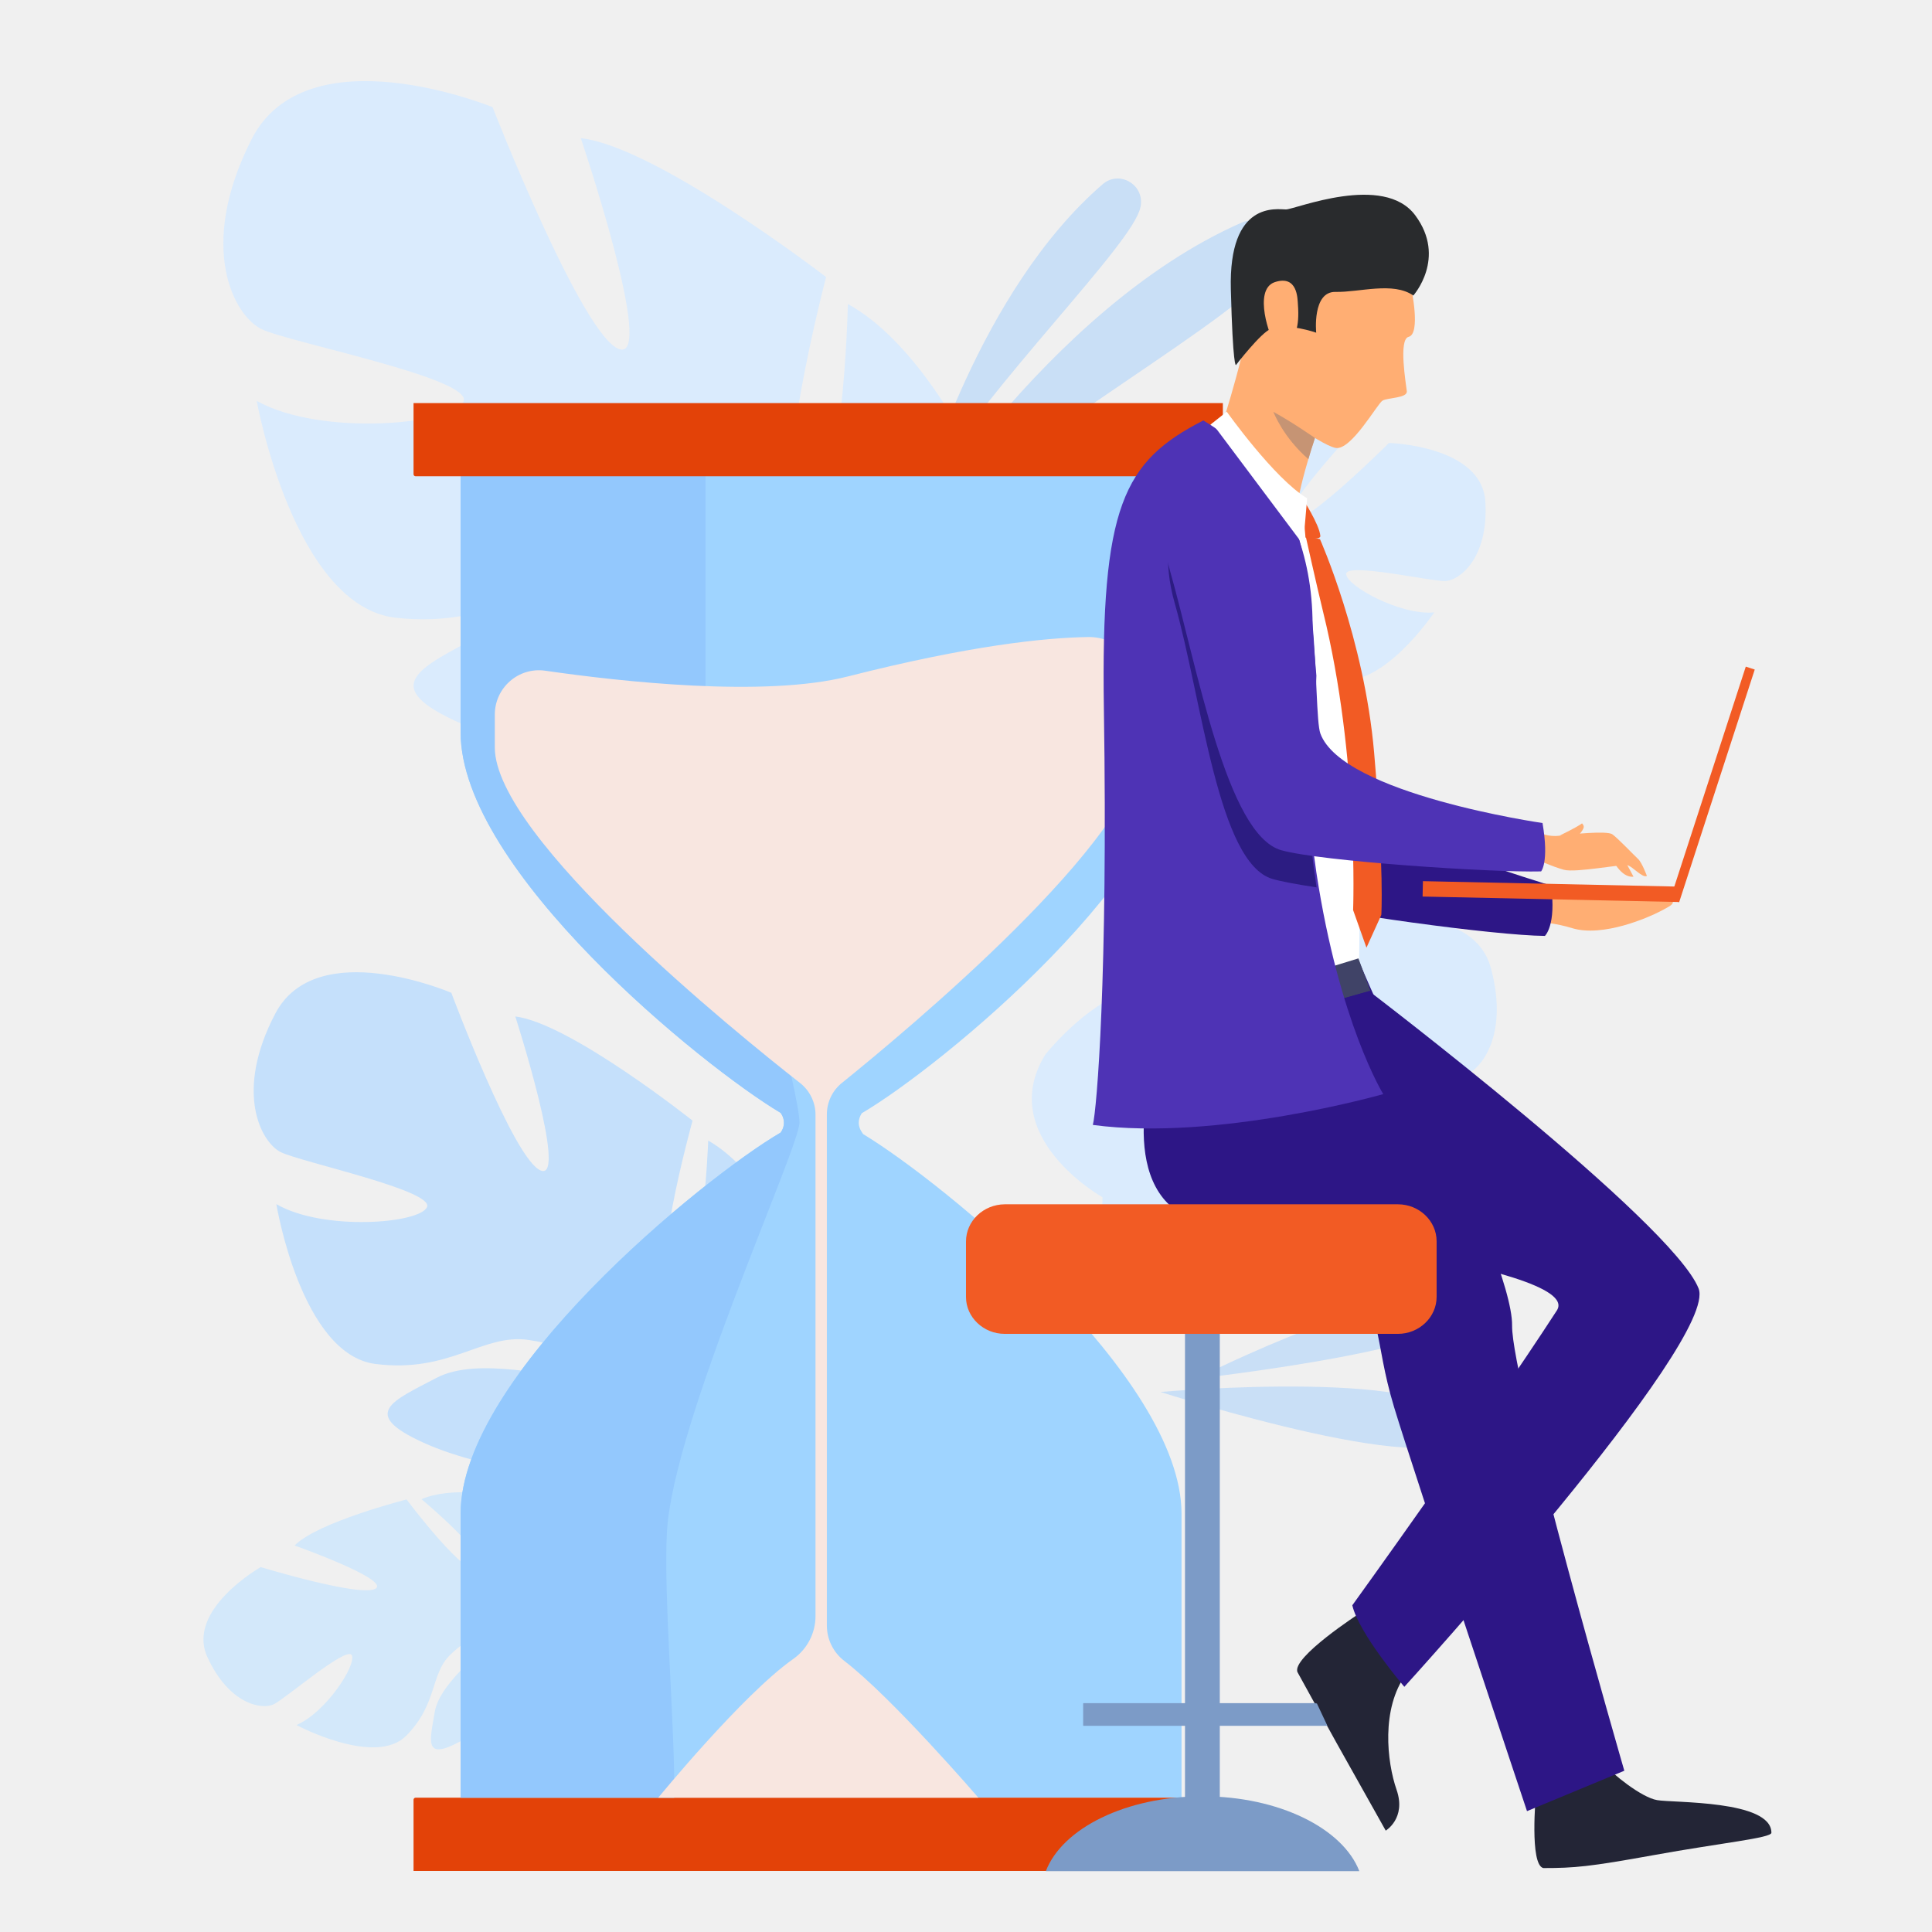
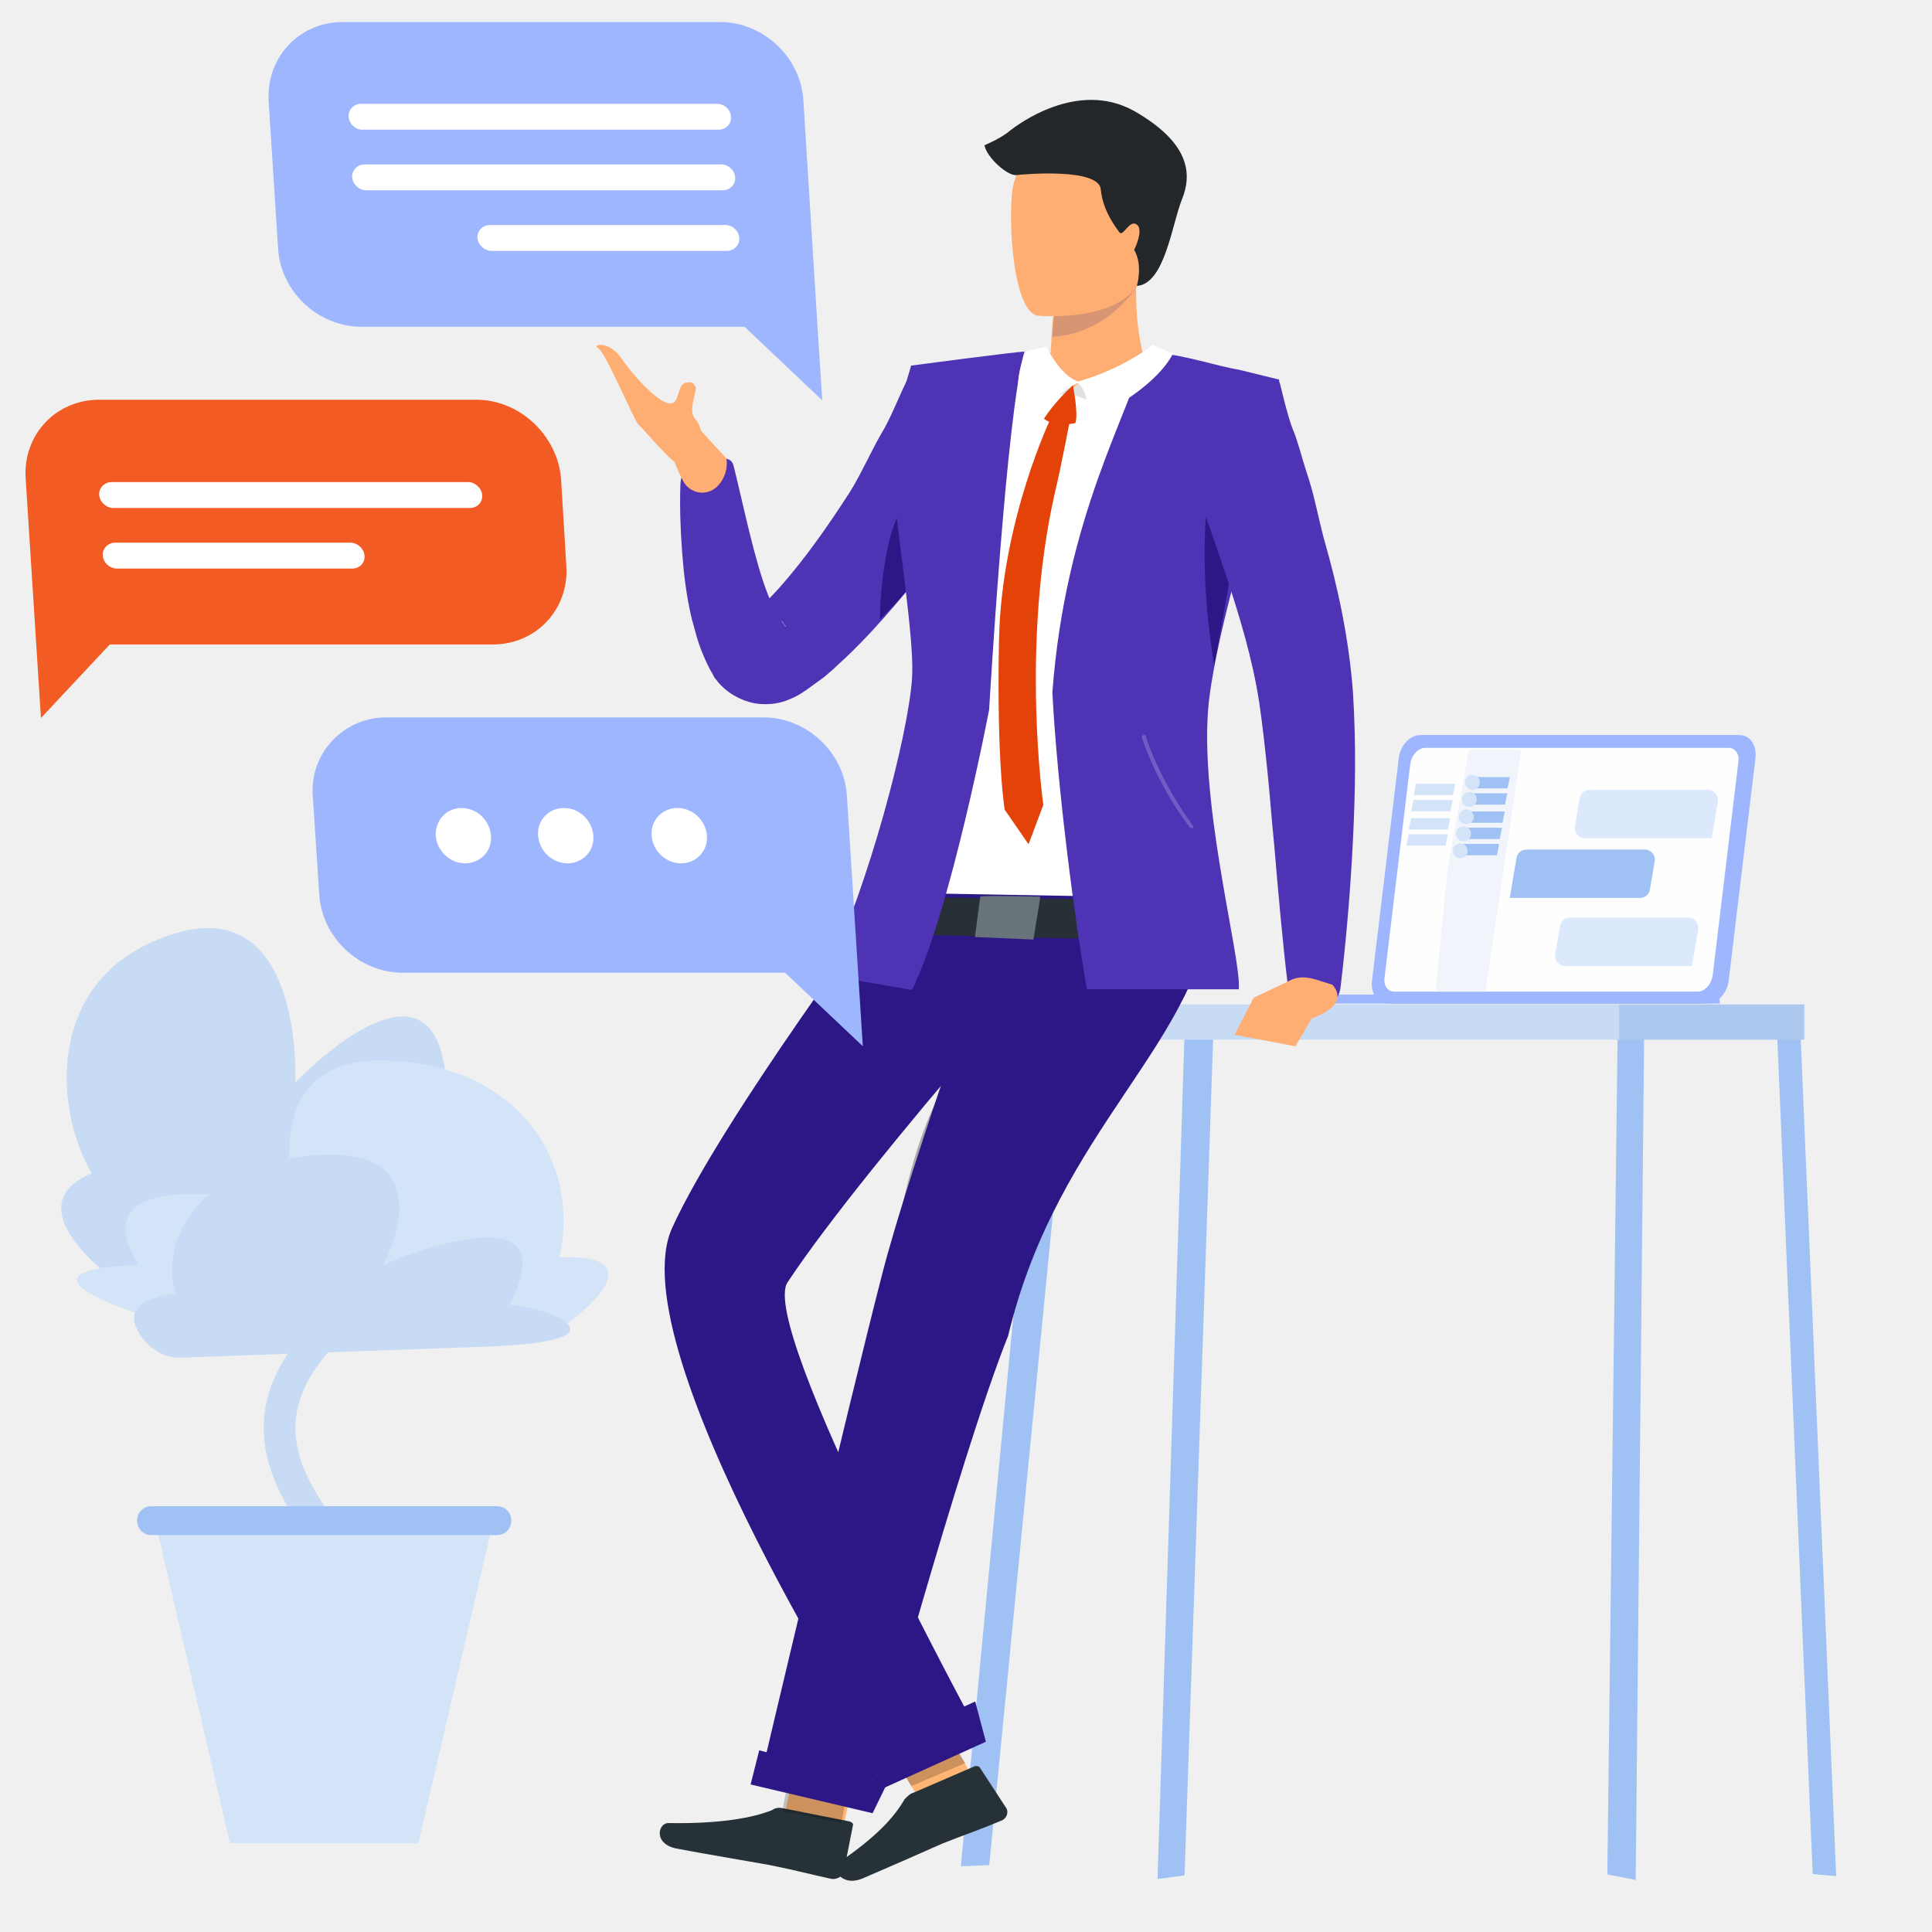
<svg xmlns="http://www.w3.org/2000/svg" width="193" height="193" viewBox="0 0 193 193" fill="none">
-   <path d="M148.384 50.14C148.066 44.495 138.749 44.252 138.749 44.252C138.749 44.252 130.691 52.312 128.873 52.158C127.055 52.005 134.428 43.92 134.428 43.92C131.059 42.86 121.424 45.236 121.424 45.236C121.424 45.236 119.683 56.258 117.954 55.658C116.226 55.058 119.988 45.976 119.988 45.976C116.454 46.27 112.539 49.514 112.539 49.514C107.328 55.032 114.649 61.47 114.649 61.47C114.649 61.47 113.963 65.276 110.722 69.121C110.722 69.121 110.023 69.81 109.209 71.062L110.112 71.254C110.239 71.024 110.366 70.807 110.506 70.602C110.506 70.602 110.506 70.602 110.506 70.59C110.595 70.462 110.734 70.283 110.887 70.066C111.281 69.581 111.548 69.223 111.726 68.955C112.921 67.422 114.573 65.455 115.476 65.148C115.476 65.148 115.399 64.982 115.374 64.689C115.412 64.829 115.437 64.982 115.476 65.148C116.327 68.814 123.966 71.024 128.466 71.049C132.978 71.075 131.351 69.453 129.445 66.975C127.538 64.497 122.556 63.986 121.272 62.9C120.001 61.815 122.263 61.483 125.098 62.313C127.932 63.143 128.758 66.349 133.322 67.779C137.885 69.21 143.274 61.176 143.274 61.176C139.855 61.495 134.466 58.494 134.478 57.331C134.491 56.169 142.995 58.098 144.393 58.047C145.804 57.97 148.702 55.786 148.384 50.14Z" fill="#DAEBFD" />
-   <path opacity="0.5" d="M92.15 49.307C92.15 49.307 97.769 29.075 110.162 18.397C111.814 16.979 114.318 18.435 113.95 20.581C113.95 20.619 113.937 20.657 113.924 20.696C113.225 24.349 99.078 38.041 92.15 49.307Z" fill="#A2CDFC" />
-   <path opacity="0.5" d="M89.965 55.016C89.965 55.016 104.391 30.876 124.03 22.241C125.225 21.718 126.661 22.19 127.233 23.378C127.602 24.144 127.652 25.268 126.852 26.891C124.742 31.208 102.447 43.367 89.965 55.016Z" fill="#A2CDFC" />
-   <path opacity="0.5" d="M119.489 137.725C119.489 137.725 141.39 126.689 145.355 130.534C149.309 134.378 119.489 137.725 119.489 137.725Z" fill="#A2CDFC" />
-   <path opacity="0.5" d="M115.93 139.053C115.93 139.053 145.254 136.46 145.711 142.604C146.169 148.735 115.93 139.053 115.93 139.053Z" fill="#A2CDFC" />
-   <path d="M25.118 13.937C30.628 3.079 49.205 10.704 49.205 10.704C49.205 10.704 58.142 33.59 61.852 34.873C65.576 36.146 58.021 13.802 58.021 13.802C65.573 14.631 82.524 27.675 82.524 27.675C82.524 27.675 76.435 50.931 80.35 51.239C84.263 51.559 84.698 30.371 84.698 30.371C91.405 34.029 96.348 43.807 96.348 43.807C101.856 59.222 81.861 65.558 81.861 65.558C81.861 65.558 79.927 73.656 82.984 84.056C82.984 84.056 83.756 86.013 84.297 89.189L82.341 88.777C82.289 88.213 82.22 87.672 82.124 87.139L82.126 87.127C82.128 87.114 82.128 87.114 82.117 87.1C82.041 86.764 81.948 86.297 81.82 85.721C81.471 84.425 81.248 83.472 81.124 82.792C80.103 78.74 78.527 73.397 77.017 72.034C77.017 72.034 77.303 71.769 77.621 71.224C77.427 71.478 77.228 71.757 77.017 72.034C72.182 78.537 55.222 76.236 46.306 72.385C37.392 68.522 42 66.728 47.915 63.498C53.83 60.268 64.091 63.581 67.536 62.547C70.994 61.515 66.801 58.889 60.495 58.074C54.188 57.26 49.793 62.85 39.56 61.714C29.341 60.58 25.644 40.047 25.644 40.047C32.115 43.654 45.323 42.402 46.304 40.1C47.285 37.798 28.857 34.205 26.144 32.885C23.437 31.605 19.621 24.796 25.118 13.937Z" fill="#DAEBFD" />
-   <path d="M148.939 96.724C147.083 89.814 135.478 91.972 135.478 91.972C135.478 91.972 127.598 104.056 125.31 104.349C123.022 104.643 130.038 92.688 130.038 92.688C125.602 92.254 114.289 97.72 114.289 97.72C114.289 97.72 115.001 111.821 112.713 111.54C110.425 111.247 112.713 99.023 112.713 99.023C108.417 100.313 104.413 105.358 104.413 105.358C99.392 113.558 110.133 119.6 110.133 119.6C110.133 119.6 110.273 124.492 107.273 130.099C107.273 130.099 106.599 131.134 105.9 132.896H107.07C107.171 132.577 107.273 132.271 107.387 131.977V131.964C107.464 131.785 107.578 131.53 107.731 131.21C108.086 130.508 108.328 129.984 108.48 129.614C109.548 127.404 111.099 124.53 112.129 123.917C112.129 123.917 112.001 123.738 111.874 123.381C111.951 123.547 112.04 123.738 112.129 123.917C114.137 128.234 124.153 128.95 129.746 127.8C135.326 126.651 132.898 125.067 129.886 122.499C126.873 119.932 120.581 120.609 118.713 119.6C116.857 118.591 119.577 117.582 123.301 117.876C127.026 118.169 128.881 121.899 134.906 122.487C140.919 123.061 145.507 111.694 145.507 111.694C141.351 112.984 133.902 110.685 133.623 109.241C133.33 107.798 144.363 107.951 146.079 107.517C147.795 107.083 150.795 103.634 148.939 96.724Z" fill="#DAEBFD" />
-   <path d="M27.505 101.245C31.636 93.39 45.085 99.176 45.085 99.176C45.085 99.176 51.351 115.959 54.046 116.943C56.74 117.914 51.478 101.539 51.478 101.539C56.969 102.229 69.184 111.949 69.184 111.949C69.184 111.949 64.494 128.822 67.354 129.103C70.201 129.384 70.748 113.941 70.748 113.941C75.603 116.688 79.086 123.879 79.086 123.879C82.938 135.183 68.295 139.564 68.295 139.564C68.295 139.564 66.795 145.452 68.918 153.064C68.918 153.064 69.464 154.508 69.82 156.82L68.396 156.5C68.371 156.092 68.32 155.696 68.257 155.312C68.257 155.312 68.257 155.312 68.257 155.3V155.287C68.206 155.044 68.142 154.699 68.053 154.278C67.812 153.333 67.659 152.63 67.57 152.132C66.871 149.169 65.778 145.26 64.698 144.238C64.698 144.238 64.901 144.047 65.142 143.651C65.002 143.842 64.85 144.034 64.698 144.238C61.1 148.913 48.771 147.048 42.314 144.124C35.869 141.199 39.238 139.947 43.572 137.66C47.906 135.374 55.355 137.916 57.884 137.201C60.414 136.485 57.389 134.531 52.8 133.854C48.211 133.19 44.945 137.201 37.509 136.255C30.073 135.31 27.607 120.289 27.607 120.289C32.285 122.997 41.919 122.244 42.657 120.583C43.394 118.923 30.009 116.074 28.039 115.091C26.082 114.107 23.374 109.1 27.505 101.245Z" fill="#C5E0FB" />
-   <path d="M20.724 165.552C18.538 160.801 26.05 156.547 26.05 156.547C26.05 156.547 36.117 159.613 37.528 158.693C38.952 157.773 29.431 154.389 29.431 154.389C31.719 152.051 40.617 149.79 40.617 149.79C40.617 149.79 46.794 158.042 47.951 156.79C49.108 155.551 42.104 149.765 42.104 149.765C45.117 148.462 49.718 149.394 49.718 149.394C56.353 151.63 53.163 160.085 53.163 160.085C53.163 160.085 55.362 162.895 59.67 164.632C59.67 164.632 60.535 164.888 61.742 165.552L61.081 166.101C60.878 165.974 60.675 165.846 60.471 165.744C60.471 165.744 60.471 165.744 60.459 165.744C60.331 165.68 60.141 165.59 59.912 165.475C59.378 165.245 59.01 165.067 58.743 164.939C57.116 164.211 54.904 163.317 54.04 163.47C54.04 163.47 54.027 163.304 53.925 163.049C53.963 163.176 54.002 163.317 54.04 163.47C54.929 166.842 49.642 171.964 45.981 173.957C42.307 175.949 42.943 173.905 43.426 171.044C43.909 168.183 47.76 165.59 48.332 164.147C48.904 162.704 46.909 163.419 44.951 165.335C42.994 167.251 43.706 170.227 40.592 173.382C37.49 176.537 29.609 172.322 29.609 172.322C32.545 171.095 35.647 166.293 35.139 165.348C34.63 164.402 28.516 169.69 27.347 170.252C26.203 170.814 22.911 170.303 20.724 165.552Z" fill="#D3E8FA" />
-   <path d="M86.099 111.2C85.972 111.373 85.456 112.202 86.121 113.135C86.167 113.193 86.19 113.239 86.213 113.285C94.171 118.09 118.032 137.516 118.032 151.216V179.583H46.013V151.204C46.013 137.424 70.195 117.687 77.98 113.135C78.233 112.79 78.313 112.444 78.313 112.156C78.313 111.568 77.98 111.165 77.98 111.165C70.183 106.522 46.013 86.923 46.013 73.142V44.775H118.021V73.154C118.021 86.923 93.918 106.614 86.099 111.2Z" fill="#9FD4FF" />
-   <path d="M122.159 186.9H41.311V179.791C41.311 179.676 41.403 179.583 41.517 179.583H121.976C122.079 179.583 122.171 179.676 122.171 179.779V186.9H122.159Z" fill="#E34208" />
-   <path d="M66.629 152.967C66.262 159.316 67.466 173.016 67.351 179.595H46.013V151.216C46.013 137.436 70.195 117.698 77.98 113.147C78.233 112.801 78.313 112.456 78.313 112.168C78.313 111.58 77.98 111.177 77.98 111.177C70.183 106.533 46.013 86.934 46.013 73.154V44.775H60.288L70.481 47.575V70.008C70.481 70.008 69.472 76.472 71.995 82.821C74.518 89.17 79.941 109.529 79.861 112.179C79.781 114.829 67.26 142.079 66.629 152.967Z" fill="#93C8FD" />
-   <path d="M108.698 63.637C104.329 63.706 96.83 64.49 84.688 67.577C76.375 69.686 62.042 68.096 54.463 67.001C51.803 66.621 49.429 68.695 49.429 71.391V74.663C49.429 83.674 73.554 103.192 79.929 108.193C80.892 108.953 81.466 110.117 81.466 111.35V161.448C81.466 163.153 80.629 164.755 79.23 165.734C74.207 169.26 65.757 179.584 65.757 179.584H97.736C97.736 179.584 89.159 169.617 84.344 165.918C83.243 165.077 82.601 163.764 82.601 162.381V111.327C82.601 110.105 83.151 108.942 84.103 108.181C90.34 103.146 113.949 83.559 113.949 74.56V68.845C113.949 65.93 111.576 63.591 108.698 63.637Z" fill="#F8E6E0" />
-   <path d="M121.953 47.575H41.506C41.403 47.575 41.311 47.483 41.311 47.379V40.27H122.16V47.379C122.16 47.494 122.068 47.575 121.953 47.575Z" fill="#E34208" />
-   <path d="M151.921 88.481C151.921 88.481 155.451 88.879 158.184 88.716C161.605 88.517 165.805 88.427 166.602 89.332C167.38 90.237 167.38 90.237 165.859 91.033C164.683 91.649 160.121 93.658 157.044 92.717C153.966 91.757 150.038 91.957 150.038 91.957L151.921 88.481Z" fill="#FFAE73" />
-   <path d="M114.25 54.883C114.25 54.883 120.821 87.449 128.641 89.929C132.497 91.16 149.387 93.459 154.329 93.495C154.329 93.495 155.487 92.445 154.944 88.463C154.944 88.463 137.077 83.086 134.398 79.737C130.397 74.759 135.43 58.377 130.506 53.779C125.582 49.181 117.653 47.552 114.25 54.883Z" fill="#2D1686" />
-   <path d="M135.85 161.146C135.85 161.146 128.952 165.611 129.621 167.054C129.716 167.246 133.519 174.116 133.519 174.116L138.43 182.872C138.43 182.872 140.493 181.64 139.519 178.811C138.544 176.002 137.952 170.691 140.455 167.246C143.092 163.629 135.85 161.146 135.85 161.146Z" fill="#232536" />
-   <path d="M174.398 66.594L166.846 89.834L167.742 90.125L175.293 66.885L174.398 66.594Z" fill="#F25B24" />
-   <path d="M142.145 88.024L142.112 89.562L167.74 90.109L167.773 88.571L142.145 88.024Z" fill="#F25B24" />
-   <path d="M153.431 179.269C153.431 179.269 156.816 177.902 158.192 177.328C159.586 176.738 159.767 175.523 160.364 176.333C160.979 177.126 163.948 179.555 165.541 179.825C167.116 180.112 176.957 179.803 176.957 183.085C176.957 183.615 171.994 184.088 165.174 185.324C158.79 186.48 157.279 186.613 154.173 186.613C152.779 186.292 153.431 179.269 153.431 179.269Z" fill="#232536" />
-   <path d="M151.052 132.415C151.106 128.867 146.889 118.929 143.739 112.937C138.797 103.343 135.683 95.867 135.683 95.867C135.683 95.867 114.051 97.369 114.16 100.302C114.377 105.859 119.355 110.801 121.527 113.209L126.162 117.698C126.162 117.698 130.741 122.242 134.018 126.134C138.399 131.347 137.131 133.501 139.268 140.579C141.186 146.933 152.542 180.926 152.542 180.926L162.263 176.89C162.263 176.89 150.98 137.918 151.052 132.415Z" fill="#2D1686" />
-   <path d="M127.99 45.941C127.99 45.941 132.877 56.241 133.366 61.201C133.855 66.161 135.593 76.678 135.774 79.466C135.955 82.254 135.774 95.975 135.774 95.975L110.938 106.529C110.938 106.529 115.3 98.492 114.558 89.042C113.816 79.593 112.404 72.569 112.567 67.12C113.128 48.511 121.111 42.266 121.111 42.266L127.99 45.941Z" fill="white" />
-   <path d="M140.969 28.744C140.969 28.744 141.965 33.342 140.716 33.649C139.684 33.903 140.462 38.356 140.535 39.08C140.607 39.786 138.616 39.713 138.109 40.021C137.602 40.311 134.977 45.035 133.421 44.746C131.864 44.456 125.709 40.094 124.424 37.632C123.12 35.152 124.134 25.974 126.451 22.661C128.75 19.312 139.195 20.688 140.969 28.744Z" fill="#FFAE73" />
-   <path d="M131.9 42.103C131.9 42.103 131.737 42.592 131.484 43.334C131.375 43.642 131.266 44.022 131.14 44.402C131.049 44.71 130.94 45.017 130.85 45.343C130.234 47.407 129.565 49.905 129.547 51.1C129.51 53.362 122.143 42.212 122.143 42.212C122.143 42.212 124.46 35.297 125.799 27.241C127.121 19.204 131.9 42.103 131.9 42.103Z" fill="#FFAE73" />
-   <path d="M141.186 29.522C141.186 29.522 144.535 25.775 141.386 21.521C138.236 17.249 129.366 20.923 128.461 20.923C127.574 20.923 122.722 20 122.957 28.907C123.157 36.745 123.464 36.473 123.464 36.473C123.464 36.473 125.944 33.233 126.976 32.835C128.587 32.219 131.484 33.233 131.484 33.233C131.484 33.233 131.067 29.106 133.421 29.16C135.774 29.214 139.177 28.11 141.186 29.522Z" fill="#292B2D" />
-   <path d="M129.655 30.391C129.619 29.83 129.619 27.44 127.356 28.182C125.093 28.924 126.958 33.957 127.266 34.102C127.573 34.246 130.035 35.152 129.655 30.391Z" fill="#FFAE73" />
-   <path d="M136.899 98.97L135.701 95.74L112.947 102.727V105.841L136.899 98.97Z" fill="#404367" />
-   <path d="M131.357 43.75C131.357 43.75 131.212 44.275 130.977 44.945C130.886 45.217 130.814 45.524 130.705 45.868C128.207 43.714 127.23 41.216 127.211 41.144C129.13 42.194 131.357 43.75 131.357 43.75Z" fill="#C69474" />
-   <path d="M130.054 49.688C130.054 49.688 131.809 52.385 131.9 53.544C131.936 53.978 130.416 53.707 130.416 53.707L130.054 49.688Z" fill="#F25B24" />
-   <path d="M136.767 99.012C136.767 99.012 167.018 122.043 169.679 128.704C171.761 133.918 140.288 168.508 140.288 168.508C140.288 168.508 135.726 163.168 135.092 160.362C135.092 160.362 148.246 142.136 155.523 130.913C158.474 126.369 120.115 122.35 118.377 121.463C111.191 117.771 115.572 104.936 115.572 104.936L136.767 99.012Z" fill="#2D1686" />
-   <path d="M138.181 109.298C138.181 109.298 121.57 114.042 109.17 112.377C109.568 110.874 110.69 97.479 110.274 70.832C109.966 50.558 112.21 46.093 120.211 42.002C120.41 42.201 131.103 47.557 131.122 62.437C131.122 63.324 131.502 67.491 131.502 67.491C131.502 67.491 131.321 73.214 131.122 74.082C130.307 77.884 131.61 75.194 131.122 78.905C130.941 80.226 130.814 81.674 130.959 82.96C131.122 84.426 131.303 85.82 131.502 87.159C133.783 102.184 138.181 109.298 138.181 109.298Z" fill="#4E33B5" />
-   <path d="M118.432 183.246H121.799C121.835 183.246 121.853 183.21 121.853 183.192V127.292C121.853 127.256 121.817 127.238 121.799 127.238H118.432C118.396 127.238 118.377 127.274 118.377 127.292V183.174C118.377 183.228 118.396 183.246 118.432 183.246Z" fill="#7C9BC7" />
-   <path d="M104.475 186.921C106.122 182.631 112.494 179.445 120.134 179.445C127.755 179.445 134.145 182.649 135.792 186.921H104.475Z" fill="#7C9BC7" />
-   <path d="M108.24 172.403H132.552C132.57 172.403 132.588 172.385 132.588 172.367L131.556 170.176C131.556 170.158 131.103 170.14 131.556 170.14H108.24C108.222 170.14 108.204 170.158 108.204 170.176V172.367C108.204 172.385 108.222 172.403 108.24 172.403Z" fill="#7C9BC7" />
-   <path d="M100.364 133.248H139.649C141.771 133.248 143.513 131.582 143.513 129.555V123.998C143.513 121.97 141.771 120.305 139.649 120.305H100.364C98.243 120.323 96.5 121.97 96.5 124.016V129.573C96.5 131.582 98.243 133.248 100.364 133.248Z" fill="#F25B24" />
-   <path d="M131.859 53.858C131.859 53.858 136.283 63.785 137.272 75.202C138.285 87.044 137.988 91.398 137.988 91.398L136.505 94.669L135.171 90.915C135.171 90.915 135.764 75.666 132.18 61.153C131.538 58.521 130.426 53.529 130.426 53.529L131.859 53.858Z" fill="#F25B24" />
-   <path d="M131.52 88.644C129.583 88.354 128.026 88.065 127.139 87.811C121.672 86.254 120.097 69.926 117.346 60.242C114.974 51.878 119.265 46.321 125.854 51.969C125.908 52.005 125.962 52.059 126.017 52.096C128.696 54.449 129.655 60.839 130.126 66.65C129.872 67.501 129.565 68.351 129.366 69.22C128.551 73.022 131.628 76.696 131.14 80.407C130.959 81.729 130.832 83.177 130.977 84.462C131.14 85.91 131.321 87.304 131.52 88.644Z" fill="#2C1C82" />
-   <path d="M153.876 83.213C153.876 83.213 154.709 83.629 155.795 83.485C156.863 83.34 160.519 82.96 161.063 83.34C161.606 83.72 163.235 85.44 163.633 85.802C164.031 86.164 164.52 87.503 164.52 87.503C164.068 87.739 163.126 86.58 162.583 86.435C162.04 86.29 157.406 87.214 156.229 86.888C155.035 86.562 153.279 85.766 153.279 85.766L153.876 83.213Z" fill="#FFAE73" />
-   <path d="M160.99 85.621C160.972 85.693 161.913 87.739 163.181 87.576L162.348 86.019L160.99 85.621Z" fill="#FFAE73" />
-   <path d="M155.777 83.485C155.777 83.485 157.442 82.688 158.039 82.254C158.039 82.254 158.257 82.453 158.202 82.67C158.112 83.032 157.551 83.593 157.551 83.593L155.777 83.485Z" fill="#FFAE73" />
-   <path d="M126.868 48.439C120.26 42.791 114.468 48.584 116.857 56.929C119.609 66.613 122.523 83.376 127.99 84.933C131.882 86.037 149.007 87.178 153.949 87.051C153.949 87.051 154.763 86.164 154.093 82.218C154.093 82.218 134.108 79.339 131.9 73.275C131.122 71.121 132.099 53.019 127.03 48.584C126.958 48.529 126.922 48.493 126.868 48.439Z" fill="#4E33B5" />
-   <path d="M122.548 41.126C122.548 41.126 127.31 47.832 130.579 49.779L130.182 54.409L121.093 42.283L122.548 41.126Z" fill="white" />
+   <path d="M38.432 166.198C38.088 166.198 37.745 166.06 37.47 165.854C36.783 165.305 36.646 164.343 37.195 163.656C38.088 162.556 35.89 159.877 33.623 157.129C28.676 151.22 21.256 142.288 31.424 131.982C37.814 125.524 37.676 122.844 37.333 121.951C36.714 120.44 33.76 120.096 32.729 120.096C32.729 120.096 32.729 120.096 32.661 120.096C31.767 120.096 31.08 119.409 31.08 118.516C31.08 117.623 31.767 116.936 32.661 116.936C33.279 116.936 38.638 117.004 40.218 120.715C41.592 123.944 39.462 128.341 33.623 134.181C25.515 142.426 31.08 149.09 36.027 155.067C39.188 158.846 42.142 162.488 39.669 165.579C39.325 165.992 38.844 166.198 38.432 166.198Z" fill="#C8DBF4" />
+   <path d="M15.484 151.907H49.288L41.799 184.13H22.973L15.484 151.907Z" fill="#D4E4F8" />
+   <path d="M15.141 153.35H49.631C50.455 153.35 51.074 152.731 51.074 151.907C51.074 151.082 50.455 150.464 49.631 150.464H15.141C14.316 150.464 13.698 151.082 13.698 151.907C13.698 152.731 14.316 153.35 15.141 153.35Z" fill="#9FC1F4" />
+   <path d="M44.272 117.966L12.324 128.547C12.324 128.547 0.781 120.714 9.163 117.21C5.179 110.409 4.629 97.08 17.546 93.232C30.393 89.385 29.5 108.141 29.5 108.141C29.5 108.141 45.371 91.377 44.616 111.302C47.639 110.477 60.418 113.5 44.272 117.966Z" fill="#C8DBF4" />
+   <path d="M17.614 132.463H56.364C56.364 132.463 66.602 125.249 55.883 125.593C58.013 116.386 52.036 106.286 38.501 105.943C24.966 105.599 29.706 120.577 29.706 120.577C29.706 120.577 6.965 115.149 13.835 126.348C2.636 126.829 8.408 129.715 17.614 132.463Z" fill="#D4E4F8" />
+   <path d="M48.532 134.524L18.095 135.624C16.584 135.692 15.141 134.937 14.11 133.494C12.942 131.845 12.667 129.852 17.545 129.234C15.965 124.425 19.401 116.043 32.042 115.356C44.615 114.737 38.294 126.348 38.294 126.348C38.294 126.348 57.326 118.035 50.868 130.402C53.685 130.265 64.265 133.975 48.532 134.524Z" fill="#C8DBF4" />
+   <path d="M118.33 187.34L121.21 103.108L118.323 103.504L115.635 187.709L118.33 187.34Z" fill="#9FC1F4" />
+   <path d="M160.567 187.247L161.599 103.017L164.244 103.533L163.4 187.8L160.567 187.247Z" fill="#9FC1F4" />
+   <path d="M181.084 187.212L177.534 103.397L179.878 103.605L183.427 187.42L181.084 187.212Z" fill="#9FC1F4" />
+   <path d="M180.28 100.336H100.714V103.863H180.28V100.336Z" fill="#C8DBF4" />
+   <path d="M98.82 186.311L107.006 102.603L103.972 102.739L95.988 186.439L98.82 186.311Z" fill="#9FC1F4" />
+   <path opacity="0.2" d="M180.209 100.336H161.755V103.863H180.209V100.336Z" fill="#3A7CD5" />
+   <path d="M142.315 73.432H173.8C174.837 73.432 175.55 74.499 175.355 75.811L172.699 97.876C172.57 99.188 171.598 100.254 170.561 100.254H139.076C138.039 100.254 137.327 99.188 137.521 97.876L140.177 75.811C140.371 74.499 141.343 73.432 142.315 73.432Z" fill="#9DB6FE" />
+   <path d="M141.862 73.432H173.347C174.384 73.432 175.096 74.499 174.902 75.811L172.246 97.876C172.116 99.188 171.144 100.254 170.108 100.254H138.622C137.586 100.254 136.873 99.188 137.068 97.876L139.724 75.811C139.853 74.499 140.825 73.432 141.862 73.432Z" fill="#9DB6FE" />
+   <path opacity="0.99" d="M139.251 99.058C138.939 99.058 138.689 98.9 138.501 98.663C138.314 98.347 138.252 98.031 138.314 97.636L140.874 76.37C140.999 75.421 141.686 74.71 142.373 74.71H172.718C173.031 74.71 173.28 74.868 173.468 75.105C173.655 75.421 173.717 75.737 173.655 76.133L171.095 97.398C170.97 98.347 170.283 99.058 169.596 99.058H139.251Z" fill="white" />
+   <mask id="mask0" mask-type="alpha" maskUnits="userSpaceOnUse" x="138" y="74" width="36" height="26">
+     <path opacity="0.99" d="M139.251 99.058C138.939 99.058 138.689 98.9 138.501 98.663C138.314 98.347 138.252 98.031 138.314 97.636L140.874 76.37C140.999 75.421 141.686 74.71 142.373 74.71H172.718C173.031 74.71 173.28 74.868 173.468 75.105C173.655 75.421 173.717 75.737 173.655 76.133L171.095 97.398C170.97 98.347 170.283 99.058 169.596 99.058H139.251Z" fill="white" />
+   </mask>
+   <g mask="url(#mask0)">
+     <path d="M148.348 99.352L151.976 74.889H146.736L144.586 87.01L143.376 99.352H148.348Z" fill="#F1F4FA" />
+   </g>
+   <path d="M129.423 99.352H171.209C171.598 99.352 171.857 99.762 171.792 100.254H128.645C128.71 99.762 129.034 99.352 129.423 99.352Z" fill="#9DB6FE" />
+   <path d="M97.09 177.357L91.923 179.9L85.443 169.073L90.692 166.53L97.09 177.357Z" fill="#FFB573" />
+   <path d="M91.266 179.079L97.336 176.455C97.582 176.373 97.829 176.455 97.91 176.619L100.535 180.638C100.781 181.048 100.535 181.704 100.043 181.868C97.91 182.771 96.844 183.099 94.137 184.165C92.497 184.903 88.56 186.626 86.263 187.61C84.048 188.594 82.982 186.626 83.802 186.052C87.657 183.427 89.38 181.458 90.364 179.736C90.692 179.408 90.938 179.161 91.266 179.079Z" fill="#263238" />
+   <path opacity="0.2" d="M92.907 170.303L87.74 172.845L91.021 178.423L96.434 176.126L92.907 170.303Z" fill="black" />
+   <path d="M89.052 89.099C89.052 89.099 72.155 111.655 67.152 122.647C61.656 134.704 87.904 175.47 87.904 175.47L97.501 172.681C97.501 172.681 75.719 132.53 78.672 128.1C86.874 115.715 110.624 89.345 110.624 89.345L89.052 89.099Z" fill="#2D1686" />
+   <path opacity="0.3" d="M95.368 106.734C90.775 113.46 88.806 125.435 88.56 133.31C91.185 128.47 93.974 123.385 96.598 118.709C98.321 114.28 100.043 109.933 101.684 106.242C101.274 103.699 98.895 101.648 95.368 106.734Z" fill="black" />
+   <path d="M98.485 173.994L87.986 178.751L84.951 175.634L97.418 169.975L98.485 173.994Z" fill="#2D1686" />
+   <path d="M100.453 43.658C99.387 45.79 98.321 47.677 97.172 49.563C96.024 51.45 94.794 53.336 93.481 55.141C92.825 56.043 92.169 56.946 91.513 57.848C90.774 58.75 90.118 59.652 89.38 60.472C87.904 62.195 86.345 63.918 84.623 65.558C84.213 65.968 83.72 66.378 83.31 66.788C82.818 67.198 82.408 67.609 81.916 67.937L80.439 69.003C80.275 69.085 80.357 69.085 79.783 69.413C79.373 69.659 78.963 69.823 78.553 69.987C77.651 70.316 76.748 70.397 75.846 70.315C74.944 70.233 74.041 69.905 73.221 69.413C72.811 69.167 72.401 68.839 72.073 68.511C71.909 68.347 71.745 68.183 71.581 67.937C71.417 67.773 71.253 67.527 71.253 67.445C70.843 66.788 70.514 66.05 70.268 65.476C69.694 64.164 69.448 63.015 69.12 61.867C68.546 59.488 68.3 57.274 68.136 55.059C67.972 52.844 67.89 50.63 67.972 48.333C68.054 46.856 69.284 45.708 70.76 45.79C71.991 45.872 73.057 45.462 73.303 46.61C74.288 50.548 75.354 55.961 76.748 59.488C77.076 60.309 77.487 61.211 77.897 61.785C78.061 62.113 78.307 62.359 78.471 62.605C78.553 62.687 78.471 62.523 78.389 62.441C78.307 62.359 78.225 62.277 78.225 62.195C78.061 62.031 77.897 61.867 77.733 61.785C77.404 61.539 76.994 61.457 76.584 61.375C76.174 61.293 75.846 61.375 75.436 61.457C75.108 61.539 74.534 61.949 74.944 61.621L75.928 60.719C76.584 60.062 77.24 59.406 77.897 58.668C80.439 55.797 82.736 52.516 84.951 49.071C86.017 47.349 87.001 45.134 87.986 43.411C89.052 41.689 89.79 39.556 90.692 37.834C92.251 36.029 96.434 36.029 98.403 36.522C101.027 37.342 101.684 41.115 100.453 43.658Z" fill="#4E33B5" />
+   <path d="M88.724 54.485C88.314 56.371 87.904 59.324 87.904 61.867C88.15 61.621 88.396 61.375 88.724 61.047C90.775 58.914 92.661 56.699 94.302 54.485C95.04 53.583 95.696 52.598 96.352 51.614C96.762 50.548 97.09 49.563 97.501 48.497C97.582 48.169 97.746 47.841 97.829 47.431C95.122 46.118 90.282 47.431 88.724 54.485Z" fill="#2D1686" />
+   <path d="M72.565 45.79L69.612 42.591L66.659 43.986C66.659 43.986 67.151 45.954 68.218 48.005C68.874 49.317 70.596 49.645 71.663 48.579C72.401 47.841 72.729 46.774 72.565 45.79Z" fill="#FFAE73" />
+   <path d="M80.783 169.283L78.403 181.271L84.277 182.437L86.656 170.449L80.783 169.283Z" fill="#FFB573" />
+   <path d="M78.23 180.642L84.873 181.954C85.12 182.036 85.284 182.201 85.201 182.365L84.299 186.958C84.217 187.45 83.561 187.778 83.069 187.696C80.772 187.204 79.706 186.876 76.835 186.302C75.031 185.974 70.109 185.153 67.566 184.661C65.188 184.169 65.762 182.036 66.828 182.118C71.749 182.201 75.195 181.626 77.163 180.806C77.491 180.56 77.901 180.56 78.23 180.642Z" fill="#263238" />
+   <path opacity="0.2" d="M85.201 175.884L79.378 174.736L78.147 180.888L84.053 182.118L85.201 175.884Z" fill="black" />
+   <path d="M100.704 89.267C100.704 89.267 90.943 116.171 88.073 127.49C84.874 139.876 76.015 177.443 76.015 177.443L86.76 179.084C86.76 179.084 95.865 145.516 100.704 133.458C105.737 112.438 120.162 104.195 121.21 89.513C114.648 89.513 100.704 89.267 100.704 89.267Z" fill="#2D1686" />
+   <path d="M87.17 181.134L74.983 178.263L75.847 174.849L88.565 178.263L87.17 181.134Z" fill="#2D1686" />
+   <path d="M88.428 89.594C88.428 89.594 87.559 90.198 86.816 93.207C86.816 93.207 117.215 94.258 120.588 93.54C120.588 93.54 121.307 90.219 120.654 90.066C119.962 89.906 88.428 89.594 88.428 89.594Z" fill="#273037" />
+   <path d="M103.926 89.579C103.926 89.579 99.468 89.438 97.927 89.543L97.395 93.605L103.234 93.859L103.926 89.579Z" fill="#69737A" />
+   <path d="M92.497 40.13C93.153 38.08 94.958 36.521 97.008 36.193C98.649 35.947 99.469 35.619 101.52 35.537C105.129 35.291 111.116 35.537 115.218 35.783C117.596 35.947 120.057 36.275 122.026 36.603H122.108C124.24 36.931 125.635 38.982 125.225 41.115C124.158 46.692 121.287 56.207 120.795 65.312C120.139 77.287 112.347 79.174 121.287 89.755L88.97 89.181C88.56 80.896 92.661 73.924 93.317 67.526C94.958 52.598 91.02 44.806 92.497 40.13Z" fill="white" />
+   <path d="M114.397 35.127C112.757 41.443 106.441 51.614 105.129 69.167C105.621 78.764 107.425 92.346 108.574 98.825H123.748C124.076 95.79 119.401 79.092 120.877 69.167C122.272 59.57 126.537 47.759 127.685 41.935C128.095 39.72 127.767 37.916 127.767 37.916L123.748 36.931C121.698 36.603 118.253 35.455 115.792 35.291C115.3 35.209 114.808 35.127 114.397 35.127Z" fill="#4E33B5" />
+   <path d="M100.699 37.506C105.867 40.377 114.808 37.26 114.808 37.26C114.808 37.26 113.413 34.389 113.495 28.729C113.495 28.483 113.495 28.155 113.495 27.827C112.921 27.581 111.937 27.006 110.788 26.432L105.539 29.139C105.539 29.139 105.211 30.78 105.047 33.569C105.047 34.061 104.965 34.635 104.965 35.209C102.422 36.029 100.699 37.506 100.699 37.506Z" fill="#FFAE73" />
+   <path d="M105.621 29.221C105.621 29.221 105.293 30.862 105.129 33.651C109.64 33.404 112.511 30.206 113.495 28.729C113.495 28.483 113.495 28.155 113.495 27.827C112.921 27.581 111.937 27.006 110.788 26.432L105.621 29.221Z" fill="#D79573" />
+   <path d="M103.662 31.534C103.662 31.534 114.02 32.525 114.47 26.04C115.011 19.555 116.632 15.412 110.057 14.511C103.482 13.61 102.041 15.952 101.32 18.114C100.6 20.185 100.96 31.084 103.662 31.534Z" fill="#FFAE73" />
+   <path d="M113.57 28.561C113.57 28.561 114.2 26.49 113.3 24.959C113.3 24.959 114.291 22.977 113.57 22.437C112.849 21.896 112.219 23.608 111.859 23.247C111.588 22.887 110.147 21.086 109.967 18.924C109.787 16.762 102.401 17.393 101.591 17.483C100.69 17.663 98.528 15.682 98.348 14.511C98.348 14.511 100.06 13.79 100.87 13.07C101.681 12.439 107.625 7.936 113.3 11.088C118.974 14.331 119.064 17.483 118.073 19.915C117.083 22.347 116.362 28.381 113.57 28.561Z" fill="#232729" />
+   <path opacity="0.2" d="M118.991 82.701C118.909 82.701 118.827 82.701 118.827 82.619C115.382 78.026 114.069 73.678 114.069 73.678C114.069 73.596 114.069 73.432 114.233 73.432C114.315 73.432 114.479 73.432 114.479 73.596C114.479 73.678 115.792 77.862 119.155 82.455C119.237 82.537 119.237 82.701 119.155 82.783C119.073 82.701 118.991 82.701 118.991 82.701Z" fill="white" />
+   <path d="M121.288 46.282C119.893 52.024 120.139 59.242 121.288 66.46C123.174 56.617 124.322 48.497 125.553 41.935C124.158 41.033 122.436 41.689 121.288 46.282Z" fill="#2D1686" />
+   <path d="M89.38 41.771C90.2 39.392 91.021 36.521 91.021 36.521C91.021 36.521 101.52 35.127 102.34 35.127C100.535 41.115 98.813 70.889 98.813 70.889C98.813 70.889 94.958 91.102 91.103 98.894L82.49 97.411C86.755 88.553 90.692 73.596 91.103 67.855C91.513 62.195 87.986 45.544 89.38 41.771Z" fill="#4E33B5" />
+   <path d="M107.835 38.162L106.687 39.228L110.214 40.541L109.804 39.228L107.835 38.162Z" fill="#E0E0E0" />
+   <path d="M108.82 41.935C108.82 41.935 108.82 38.9 107.507 38.162C112.101 36.932 115.136 34.471 115.136 34.471L117.186 35.291C117.186 35.291 115.792 38.736 108.82 41.935Z" fill="white" />
+   <path d="M105.867 38.08C106.113 37.998 106.359 38.162 106.523 38.326L107.097 39.31L103.406 39.638L104.062 38.654C104.144 38.49 104.308 38.408 104.39 38.408L105.867 38.08Z" fill="#E0E0E0" />
+   <path d="M103.16 42.427C103.16 42.427 105.047 39.474 107.836 38.162C105.867 37.588 104.555 34.635 104.555 34.635L102.586 35.045C102.504 35.045 100.289 39.392 103.16 42.427Z" fill="white" />
+   <path d="M127.85 38.244C127.85 38.244 128.67 41.771 129.162 42.919C129.654 44.067 130.064 45.79 130.474 47.02C131.295 49.399 131.623 51.45 132.279 53.91C133.673 58.75 134.74 63.753 135.15 69.085C135.478 74.252 135.396 79.092 135.15 84.013C134.904 88.935 134.493 93.774 133.919 98.614C133.755 100.09 132.443 101.074 130.966 100.91C129.736 100.746 128.834 99.762 128.67 98.614C128.096 93.856 127.685 89.017 127.275 84.259C127.029 81.881 126.865 79.502 126.619 77.123C126.373 74.745 126.127 72.448 125.799 70.233C125.143 65.886 123.83 61.539 122.354 57.109C121.616 54.895 120.877 52.762 120.057 50.547C119.319 48.333 118.417 46.118 117.596 44.067L117.514 43.985C116.448 41.279 117.596 37.095 120.549 37.095C123.42 36.931 127.85 38.244 127.85 38.244Z" fill="#4E33B5" />
+   <path d="M128.67 98.04L125.225 99.68L131.048 101.731C131.048 101.731 134.986 100.5 133.099 98.368L132.033 98.04C130.392 97.465 129.572 97.547 128.67 98.04Z" fill="#FFAE73" />
+   <path d="M123.338 103.371L129.408 104.519L131.049 101.731L125.225 99.68L123.338 103.371Z" fill="#FFAE73" />
+   <path d="M107.179 38.49C107.179 38.49 107.754 41.361 107.425 42.263C107.425 42.263 105.539 42.755 104.309 41.853C104.226 41.853 105.375 40.13 107.179 38.49Z" fill="#E34208" />
+   <path d="M105.047 41.607C105.047 41.607 100.043 51.942 99.797 63.917C99.551 76.303 100.371 80.896 100.371 80.896L102.75 84.341L104.226 80.404C104.226 80.404 101.93 64.409 105.375 49.235C106.031 46.528 107.015 41.279 107.015 41.279L105.047 41.607Z" fill="#E34208" />
+   <path d="M70.104 47.595C70.104 47.595 68.382 46.938 67.233 46.036C66.085 45.052 64.117 42.673 63.788 42.427C63.46 42.263 60.507 35.209 59.769 34.799C59.031 34.389 60.836 33.978 62.066 35.783C63.296 37.588 65.675 40.13 66.823 40.294C67.972 40.459 67.561 38.49 68.464 38.244C69.284 38.08 69.202 38.326 69.448 38.572C69.776 38.9 68.628 40.951 69.448 41.853C70.268 42.755 70.022 44.15 70.596 44.888C71.171 45.626 71.253 44.56 71.253 44.56L70.104 47.595Z" fill="#FFAE73" />
+   <path d="M34.24 2.201H71.912C76.26 2.201 80.022 5.728 80.257 10.076L81.667 32.644L82.138 39.99L74.38 32.644H36.121C31.772 32.644 28.011 29.118 27.776 24.769L26.835 10.076C26.6 5.728 29.891 2.201 34.24 2.201Z" fill="#9DB6FE" />
+   <path d="M36.18 12.956H71.794C72.499 12.956 73.087 12.368 73.028 11.663C72.969 10.958 72.382 10.37 71.618 10.37H36.062C35.357 10.37 34.769 10.958 34.828 11.663C34.887 12.368 35.474 12.956 36.18 12.956Z" fill="white" />
+   <path d="M36.591 19.01H72.206C72.911 19.01 73.499 18.422 73.44 17.717C73.381 17.011 72.793 16.424 72.029 16.424H36.415C35.71 16.424 35.122 17.011 35.181 17.717C35.239 18.422 35.886 19.01 36.591 19.01Z" fill="white" />
+   <path d="M49.109 25.063H72.617C73.322 25.063 73.91 24.475 73.851 23.77C73.792 23.065 73.205 22.477 72.441 22.477H48.933C48.227 22.477 47.64 23.065 47.699 23.77C47.757 24.475 48.404 25.063 49.109 25.063Z" fill="white" />
+   <path d="M47.581 39.931H9.91C5.561 39.931 2.27 43.458 2.564 47.807L3.621 64.38L4.092 71.726L10.968 64.38H49.227C53.576 64.38 56.867 60.853 56.573 56.505L56.044 47.807C55.691 43.517 51.93 39.931 47.581 39.931Z" fill="#F25B24" />
+   <path d="M46.934 50.745H11.32C10.615 50.745 9.968 50.157 9.91 49.452C9.851 48.747 10.439 48.159 11.144 48.159H46.758C47.464 48.159 48.11 48.747 48.169 49.452C48.227 50.157 47.699 50.745 46.934 50.745Z" fill="white" />
+   <path d="M35.181 56.798H11.673C10.968 56.798 10.321 56.211 10.262 55.505C10.204 54.8 10.791 54.212 11.496 54.212H35.004C35.71 54.212 36.356 54.8 36.415 55.505C36.474 56.211 35.945 56.798 35.181 56.798Z" fill="white" />
+   <path d="M38.589 71.667H76.261C80.61 71.667 84.371 75.193 84.606 79.542L85.723 97.173L86.193 104.519L78.435 97.173H40.235C35.886 97.173 32.125 93.647 31.89 89.298L31.243 79.484C30.949 75.252 34.299 71.667 38.589 71.667Z" fill="#9DB6FE" />
+   <path d="M53.752 83.48C53.869 85.008 55.162 86.242 56.69 86.242C58.218 86.242 59.394 85.008 59.276 83.48C59.159 81.952 57.866 80.718 56.338 80.718C54.81 80.718 53.634 81.952 53.752 83.48Z" fill="white" />
+   <path d="M43.526 83.48C43.643 85.008 44.936 86.242 46.464 86.242C47.992 86.242 49.168 85.008 49.05 83.48C48.933 81.952 47.64 80.718 46.112 80.718C44.584 80.718 43.467 81.952 43.526 83.48Z" fill="white" />
+   <path d="M65.094 83.48C65.212 85.008 66.505 86.242 68.033 86.242C69.561 86.242 70.736 85.008 70.619 83.48C70.501 81.952 69.208 80.718 67.68 80.718C66.152 80.718 64.977 81.952 65.094 83.48Z" fill="white" />
+   <path d="M141.458 78.289H145.373L145.143 79.419H141.229L141.458 78.289Z" fill="#D4E4F8" />
+   <path d="M146.908 77.626H150.822L150.593 78.755H146.678L146.908 77.626Z" fill="#9FC1F4" />
+   <path d="M157.802 79.737C157.882 79.256 158.299 78.903 158.788 78.903H170.62C171.239 78.903 171.709 79.459 171.606 80.069L170.991 83.731H158.313C157.694 83.731 157.224 83.175 157.326 82.565L157.802 79.737Z" fill="#DCE9FC" />
+   <path d="M155.835 92.507C155.916 92.025 156.333 91.672 156.821 91.672H168.654C169.272 91.672 169.742 92.228 169.64 92.838L169.025 96.5H156.346C155.728 96.5 155.258 95.944 155.36 95.334L155.835 92.507Z" fill="#DCE9FC" />
+   <path d="M151.493 85.704C151.574 85.222 151.991 84.869 152.48 84.869H164.312C164.93 84.869 165.401 85.425 165.298 86.035L164.823 88.863C164.742 89.344 164.325 89.697 163.837 89.697H150.823L151.493 85.704Z" fill="#9FC1F4" />
+   <path d="M141.208 79.909H145.123L144.894 81.039H140.979L141.208 79.909Z" fill="#D4E4F8" />
+   <path d="M146.658 79.246H150.573L150.344 80.376H146.429L146.658 79.246Z" fill="#9FC1F4" />
+   <path d="M140.959 81.727H144.874L144.645 82.857H140.73L140.959 81.727Z" fill="#D4E4F8" />
+   <path d="M146.409 81.064H150.324L150.095 82.193H146.18L146.409 81.064Z" fill="#9FC1F4" />
+   <path d="M146.129 82.684H150.043L149.814 83.814H145.9L146.129 82.684Z" fill="#9FC1F4" />
+   <path d="M140.726 83.347H144.641L144.412 84.477H140.497L140.726 83.347Z" fill="#D4E4F8" />
+   <path d="M145.848 84.305H149.763L149.534 85.434H145.619L145.848 84.305Z" fill="#9FC1F4" />
+   <circle cx="147.092" cy="78.157" r="0.746" fill="#D4E4F8" />
+   <circle cx="146.779" cy="79.86" r="0.746" fill="#D4E4F8" />
+   <circle cx="146.479" cy="81.596" r="0.746" fill="#D4E4F8" />
+   <circle cx="146.199" cy="83.298" r="0.746" fill="#D4E4F8" />
+   <circle cx="145.869" cy="85" r="0.746" fill="#D4E4F8" />
</svg>
